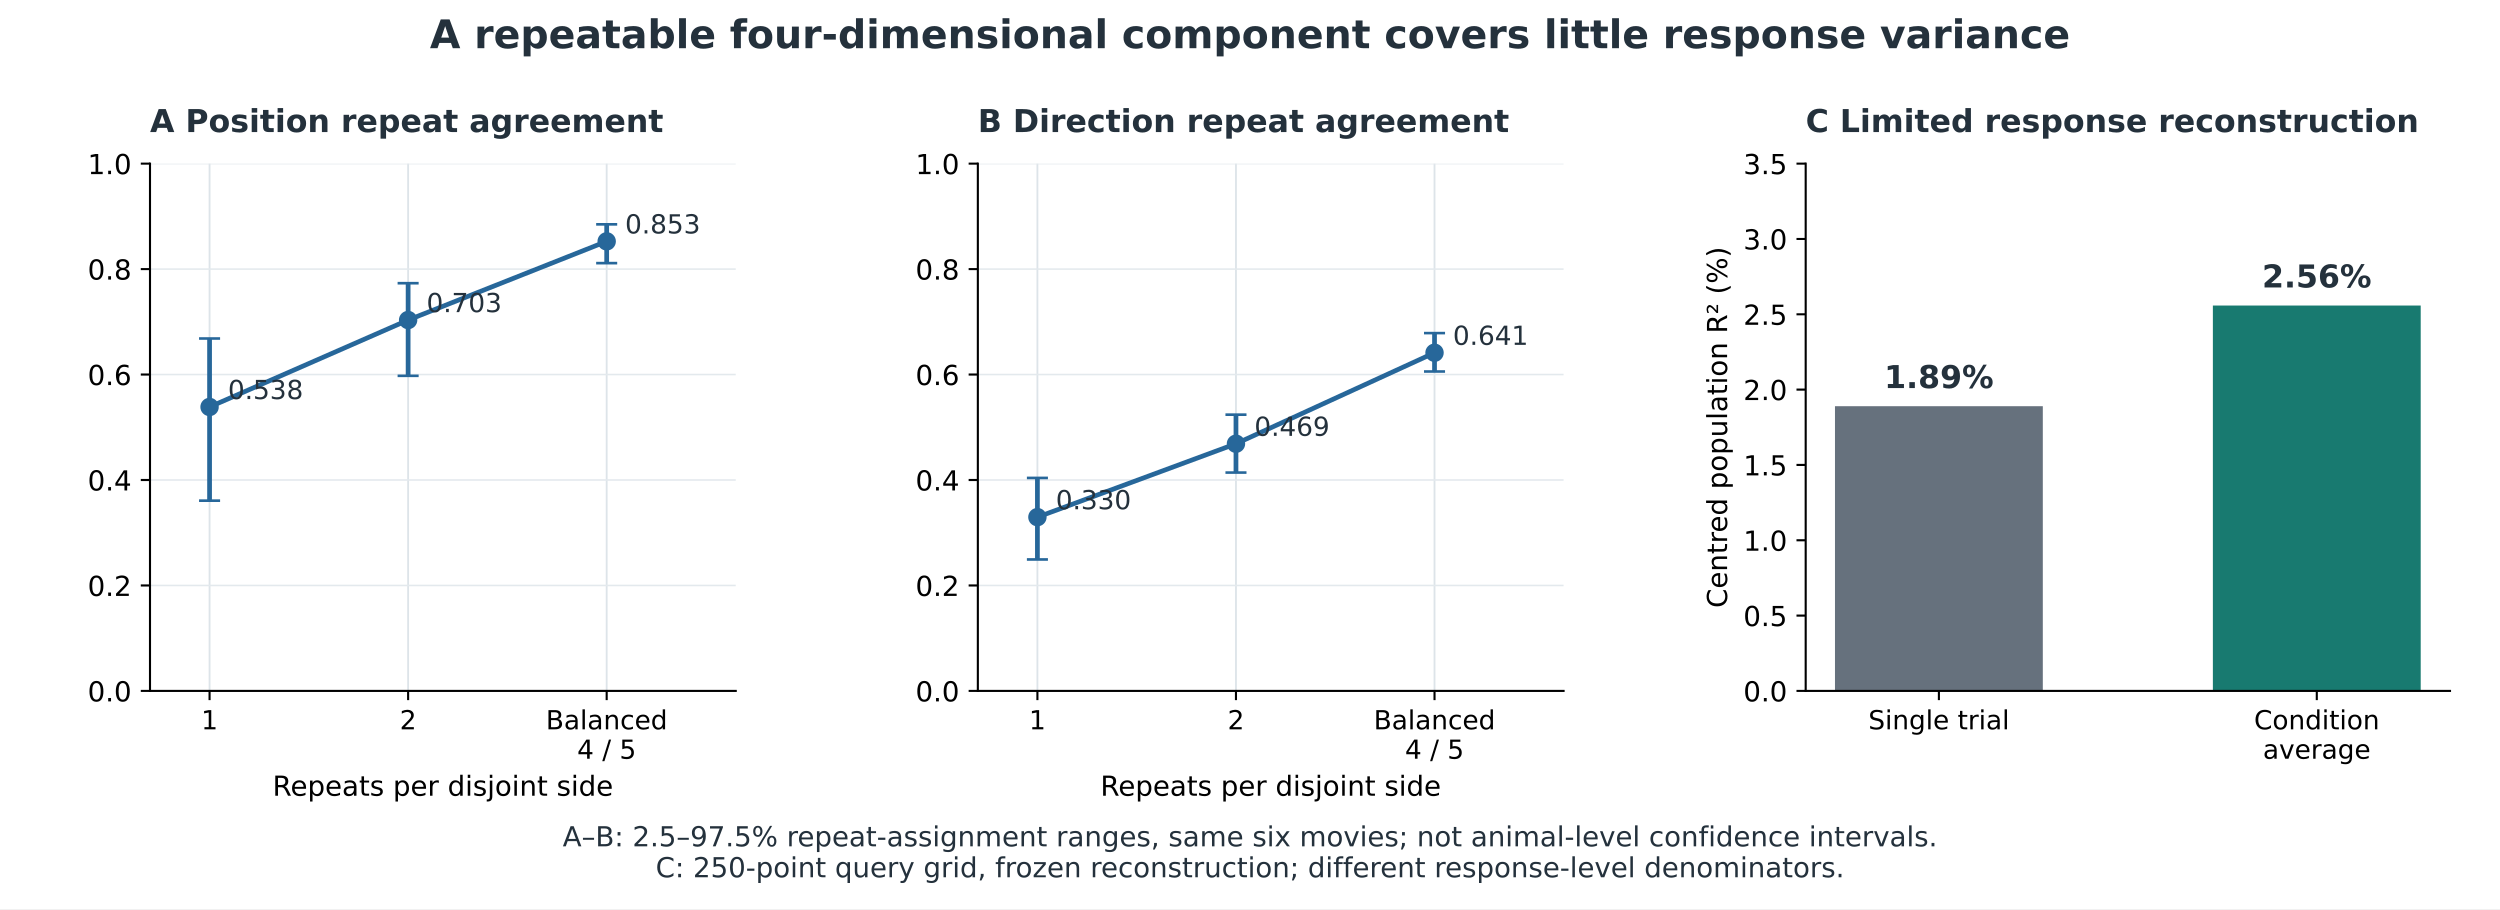
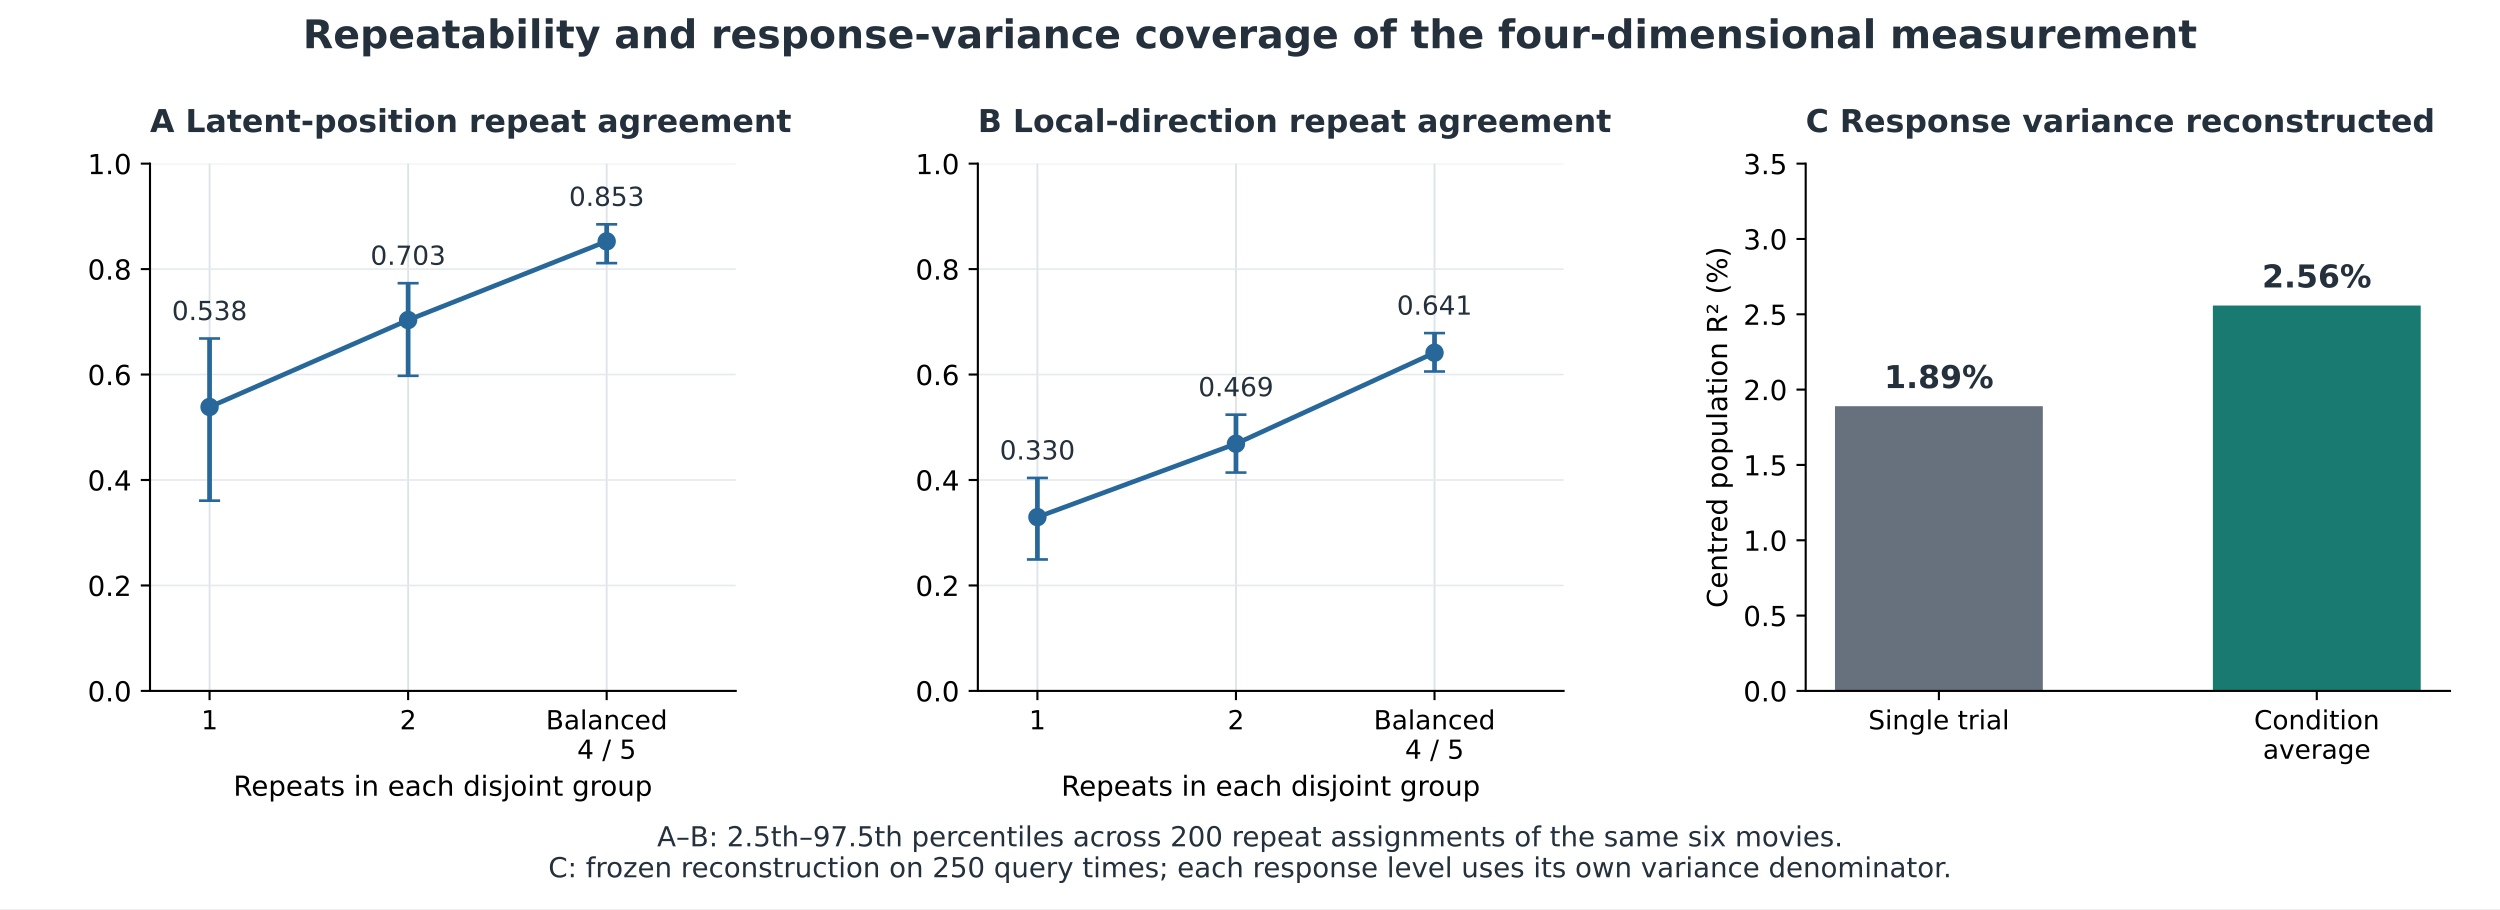
<svg xmlns="http://www.w3.org/2000/svg" xmlns:xlink="http://www.w3.org/1999/xlink" width="950.4pt" height="345.6pt" viewBox="0 0 950.4 345.6" version="1.1">
  <defs>
    <style type="text/css">*{stroke-linejoin: round; stroke-linecap: butt}</style>
  </defs>
  <g id="figure_1">
    <g id="patch_1">
      <path d="M 0 345.6  L 950.4 345.6  L 950.4 0  L 0 0  z " style="fill: #ffffff" />
    </g>
    <g id="axes_1">
      <g id="patch_2">
        <path d="M 57.024 262.656  L 279.698 262.656  L 279.698 62.208  L 57.024 62.208  z " style="fill: #ffffff" />
      </g>
      <g id="matplotlib.axis_1">
        <g id="xtick_1">
          <g id="line2d_1">
            <path d="M 79.669 262.656  L 79.669 62.208  " clip-path="url(#pdab4fd5b08)" style="fill: none; stroke: #dde4e9; stroke-width: 0.7; stroke-linecap: square" />
          </g>
          <g id="line2d_2">
            <defs>
              <path id="m82909401f5" d="M 0 0  L 0 3.5  " style="stroke: #000000; stroke-width: 0.8" />
            </defs>
            <g>
              <use xlink:href="#m82909401f5" x="79.669" y="262.656" style="stroke: #000000; stroke-width: 0.8" />
            </g>
          </g>
          <g id="text_1">
            <text style="font: 10px 'DejaVu Sans'; text-anchor: middle" x="79.669" y="277.254" transform="rotate(-0 79.66885 277.2544)">1</text>
          </g>
        </g>
        <g id="xtick_2">
          <g id="line2d_3">
            <path d="M 155.152 262.656  L 155.152 62.208  " clip-path="url(#pdab4fd5b08)" style="fill: none; stroke: #dde4e9; stroke-width: 0.7; stroke-linecap: square" />
          </g>
          <g id="line2d_4">
            <g>
              <use xlink:href="#m82909401f5" x="155.152" y="262.656" style="stroke: #000000; stroke-width: 0.8" />
            </g>
          </g>
          <g id="text_2">
            <text style="font: 10px 'DejaVu Sans'; text-anchor: middle" x="155.152" y="277.254" transform="rotate(-0 155.1517 277.2544)">2</text>
          </g>
        </g>
        <g id="xtick_3">
          <g id="line2d_5">
            <path d="M 230.635 262.656  L 230.635 62.208  " clip-path="url(#pdab4fd5b08)" style="fill: none; stroke: #dde4e9; stroke-width: 0.7; stroke-linecap: square" />
          </g>
          <g id="line2d_6">
            <g>
              <use xlink:href="#m82909401f5" x="230.635" y="262.656" style="stroke: #000000; stroke-width: 0.8" />
            </g>
          </g>
          <g id="text_3">
            <text style="font: 10px 'DejaVu Sans'" transform="translate(207.5181 277.2544)">Balanced</text>
            <text style="font: 10px 'DejaVu Sans'" transform="translate(219.4095 288.4522)">4 / 5</text>
          </g>
        </g>
        <g id="text_4">
-           <text style="font: 10.5px 'DejaVu Sans'; text-anchor: middle" x="168.361" y="302.51" transform="rotate(-0 168.3612 302.5103)">Repeats per disjoint side</text>
+           <text style="font: 10.5px 'DejaVu Sans'; text-anchor: middle" x="168.361" y="302.51" transform="rotate(-0 168.3612 302.5103)">Repeats in each disjoint group</text>
        </g>
      </g>
      <g id="matplotlib.axis_2">
        <g id="ytick_1">
          <g id="line2d_7">
            <path d="M 57.024 262.656  L 279.698 262.656  " clip-path="url(#pdab4fd5b08)" style="fill: none; stroke: #e3e9ed; stroke-width: 0.6; stroke-linecap: square" />
          </g>
          <g id="line2d_8">
            <defs>
              <path id="ma67abbdd52" d="M 0 0  L -3.5 0  " style="stroke: #000000; stroke-width: 0.8" />
            </defs>
            <g>
              <use xlink:href="#ma67abbdd52" x="57.024" y="262.656" style="stroke: #000000; stroke-width: 0.8" />
            </g>
          </g>
          <g id="text_5">
            <text style="font: 10.5px 'DejaVu Sans'; text-anchor: end" x="50.024" y="266.645" transform="rotate(-0 50.024 266.6452)">0.0</text>
          </g>
        </g>
        <g id="ytick_2">
          <g id="line2d_9">
            <path d="M 57.024 222.566  L 279.698 222.566  " clip-path="url(#pdab4fd5b08)" style="fill: none; stroke: #e3e9ed; stroke-width: 0.6; stroke-linecap: square" />
          </g>
          <g id="line2d_10">
            <g>
              <use xlink:href="#ma67abbdd52" x="57.024" y="222.566" style="stroke: #000000; stroke-width: 0.8" />
            </g>
          </g>
          <g id="text_6">
            <text style="font: 10.5px 'DejaVu Sans'; text-anchor: end" x="50.024" y="226.556" transform="rotate(-0 50.024 226.5556)">0.2</text>
          </g>
        </g>
        <g id="ytick_3">
          <g id="line2d_11">
            <path d="M 57.024 182.477  L 279.698 182.477  " clip-path="url(#pdab4fd5b08)" style="fill: none; stroke: #e3e9ed; stroke-width: 0.6; stroke-linecap: square" />
          </g>
          <g id="line2d_12">
            <g>
              <use xlink:href="#ma67abbdd52" x="57.024" y="182.477" style="stroke: #000000; stroke-width: 0.8" />
            </g>
          </g>
          <g id="text_7">
            <text style="font: 10.5px 'DejaVu Sans'; text-anchor: end" x="50.024" y="186.466" transform="rotate(-0 50.024 186.466)">0.4</text>
          </g>
        </g>
        <g id="ytick_4">
          <g id="line2d_13">
            <path d="M 57.024 142.387  L 279.698 142.387  " clip-path="url(#pdab4fd5b08)" style="fill: none; stroke: #e3e9ed; stroke-width: 0.6; stroke-linecap: square" />
          </g>
          <g id="line2d_14">
            <g>
              <use xlink:href="#ma67abbdd52" x="57.024" y="142.387" style="stroke: #000000; stroke-width: 0.8" />
            </g>
          </g>
          <g id="text_8">
            <text style="font: 10.5px 'DejaVu Sans'; text-anchor: end" x="50.024" y="146.376" transform="rotate(-0 50.024 146.3764)">0.6</text>
          </g>
        </g>
        <g id="ytick_5">
          <g id="line2d_15">
            <path d="M 57.024 102.298  L 279.698 102.298  " clip-path="url(#pdab4fd5b08)" style="fill: none; stroke: #e3e9ed; stroke-width: 0.6; stroke-linecap: square" />
          </g>
          <g id="line2d_16">
            <g>
              <use xlink:href="#ma67abbdd52" x="57.024" y="102.298" style="stroke: #000000; stroke-width: 0.8" />
            </g>
          </g>
          <g id="text_9">
            <text style="font: 10.5px 'DejaVu Sans'; text-anchor: end" x="50.024" y="106.287" transform="rotate(-0 50.024 106.2868)">0.8</text>
          </g>
        </g>
        <g id="ytick_6">
          <g id="line2d_17">
            <path d="M 57.024 62.208  L 279.698 62.208  " clip-path="url(#pdab4fd5b08)" style="fill: none; stroke: #e3e9ed; stroke-width: 0.6; stroke-linecap: square" />
          </g>
          <g id="line2d_18">
            <g>
              <use xlink:href="#ma67abbdd52" x="57.024" y="62.208" style="stroke: #000000; stroke-width: 0.8" />
            </g>
          </g>
          <g id="text_10">
            <text style="font: 10.5px 'DejaVu Sans'; text-anchor: end" x="50.024" y="66.197" transform="rotate(-0 50.024 66.19718)">1.0</text>
          </g>
        </g>
      </g>
      <g id="LineCollection_1">
        <path d="M 79.669 190.337  L 79.669 128.679  " clip-path="url(#pdab4fd5b08)" style="fill: none; stroke: #27679a; stroke-width: 1.8" />
        <path d="M 155.152 142.876  L 155.152 107.665  " clip-path="url(#pdab4fd5b08)" style="fill: none; stroke: #27679a; stroke-width: 1.8" />
        <path d="M 230.635 100.031  L 230.635 85.277  " clip-path="url(#pdab4fd5b08)" style="fill: none; stroke: #27679a; stroke-width: 1.8" />
      </g>
      <g id="line2d_19">
        <defs>
          <path id="m62cc77e29e" d="M 4 0  L -4 -0  " style="stroke: #27679a" />
        </defs>
        <g clip-path="url(#pdab4fd5b08)">
          <use xlink:href="#m62cc77e29e" x="79.669" y="190.337" style="fill: #27679a; stroke: #27679a" />
          <use xlink:href="#m62cc77e29e" x="155.152" y="142.876" style="fill: #27679a; stroke: #27679a" />
          <use xlink:href="#m62cc77e29e" x="230.635" y="100.031" style="fill: #27679a; stroke: #27679a" />
        </g>
      </g>
      <g id="line2d_20">
        <g clip-path="url(#pdab4fd5b08)">
          <use xlink:href="#m62cc77e29e" x="79.669" y="128.679" style="fill: #27679a; stroke: #27679a" />
          <use xlink:href="#m62cc77e29e" x="155.152" y="107.665" style="fill: #27679a; stroke: #27679a" />
          <use xlink:href="#m62cc77e29e" x="230.635" y="85.277" style="fill: #27679a; stroke: #27679a" />
        </g>
      </g>
      <g id="line2d_21">
        <path d="M 79.669 154.716  L 155.152 121.666  L 230.635 91.751  " clip-path="url(#pdab4fd5b08)" style="fill: none; stroke: #27679a; stroke-width: 1.8; stroke-linecap: square" />
        <defs>
          <path id="m13ce109597" d="M 0 3  C 0.796 3 1.559 2.684 2.121 2.121  C 2.684 1.559 3 0.796 3 0  C 3 -0.796 2.684 -1.559 2.121 -2.121  C 1.559 -2.684 0.796 -3 0 -3  C -0.796 -3 -1.559 -2.684 -2.121 -2.121  C -2.684 -1.559 -3 -0.796 -3 0  C -3 0.796 -2.684 1.559 -2.121 2.121  C -1.559 2.684 -0.796 3 0 3  z " style="stroke: #27679a" />
        </defs>
        <g clip-path="url(#pdab4fd5b08)">
          <use xlink:href="#m13ce109597" x="79.669" y="154.716" style="fill: #27679a; stroke: #27679a" />
          <use xlink:href="#m13ce109597" x="155.152" y="121.666" style="fill: #27679a; stroke: #27679a" />
          <use xlink:href="#m13ce109597" x="230.635" y="91.751" style="fill: #27679a; stroke: #27679a" />
        </g>
      </g>
      <g id="patch_3">
        <path d="M 57.024 262.656  L 57.024 62.208  " style="fill: none; stroke: #000000; stroke-width: 0.8; stroke-linejoin: miter; stroke-linecap: square" />
      </g>
      <g id="patch_4">
        <path d="M 57.024 262.656  L 279.698 262.656  " style="fill: none; stroke: #000000; stroke-width: 0.8; stroke-linejoin: miter; stroke-linecap: square" />
      </g>
      <g id="text_11">
-         <text style="fill: #24313c; font: 10px 'DejaVu Sans'; text-anchor: start" x="86.669" y="151.716" transform="rotate(-0 86.66885 151.7157)">0.538</text>
+         <text style="fill: #24313c; font: 10px 'DejaVu Sans'; text-anchor: middle" x="79.669" y="121.68" transform="rotate(-0 79.66885 121.6795)">0.538</text>
      </g>
      <g id="text_12">
-         <text style="fill: #24313c; font: 10px 'DejaVu Sans'; text-anchor: start" x="162.152" y="118.666" transform="rotate(-0 162.1517 118.6658)">0.703</text>
+         <text style="fill: #24313c; font: 10px 'DejaVu Sans'; text-anchor: middle" x="155.152" y="100.665" transform="rotate(-0 155.1517 100.6653)">0.703</text>
      </g>
      <g id="text_13">
-         <text style="fill: #24313c; font: 10px 'DejaVu Sans'; text-anchor: start" x="237.635" y="88.751" transform="rotate(-0 237.6345 88.75132)">0.853</text>
+         <text style="fill: #24313c; font: 10px 'DejaVu Sans'; text-anchor: middle" x="230.635" y="78.277" transform="rotate(-0 230.6345 78.27736)">0.853</text>
      </g>
      <g id="text_14">
-         <text style="fill: #24313c; font: 700 12px 'DejaVu Sans'; text-anchor: start" x="57.024" y="50.208" transform="rotate(-0 57.024 50.208)">A  Position repeat agreement</text>
+         <text style="fill: #24313c; font: 700 12px 'DejaVu Sans'; text-anchor: start" x="57.024" y="50.208" transform="rotate(-0 57.024 50.208)">A  Latent-position repeat agreement</text>
      </g>
    </g>
    <g id="axes_2">
      <g id="patch_5">
        <path d="M 371.737 262.656  L 594.411 262.656  L 594.411 62.208  L 371.737 62.208  z " style="fill: #ffffff" />
      </g>
      <g id="matplotlib.axis_3">
        <g id="xtick_4">
          <g id="line2d_22">
            <path d="M 394.382 262.656  L 394.382 62.208  " clip-path="url(#pce3452a303)" style="fill: none; stroke: #dde4e9; stroke-width: 0.7; stroke-linecap: square" />
          </g>
          <g id="line2d_23">
            <g>
              <use xlink:href="#m82909401f5" x="394.382" y="262.656" style="stroke: #000000; stroke-width: 0.8" />
            </g>
          </g>
          <g id="text_15">
            <text style="font: 10px 'DejaVu Sans'; text-anchor: middle" x="394.382" y="277.254" transform="rotate(-0 394.382 277.2544)">1</text>
          </g>
        </g>
        <g id="xtick_5">
          <g id="line2d_24">
            <path d="M 469.865 262.656  L 469.865 62.208  " clip-path="url(#pce3452a303)" style="fill: none; stroke: #dde4e9; stroke-width: 0.7; stroke-linecap: square" />
          </g>
          <g id="line2d_25">
            <g>
              <use xlink:href="#m82909401f5" x="469.865" y="262.656" style="stroke: #000000; stroke-width: 0.8" />
            </g>
          </g>
          <g id="text_16">
            <text style="font: 10px 'DejaVu Sans'; text-anchor: middle" x="469.865" y="277.254" transform="rotate(-0 469.8648 277.2544)">2</text>
          </g>
        </g>
        <g id="xtick_6">
          <g id="line2d_26">
            <path d="M 545.348 262.656  L 545.348 62.208  " clip-path="url(#pce3452a303)" style="fill: none; stroke: #dde4e9; stroke-width: 0.7; stroke-linecap: square" />
          </g>
          <g id="line2d_27">
            <g>
              <use xlink:href="#m82909401f5" x="545.348" y="262.656" style="stroke: #000000; stroke-width: 0.8" />
            </g>
          </g>
          <g id="text_17">
            <text style="font: 10px 'DejaVu Sans'" transform="translate(522.2312 277.2544)">Balanced</text>
            <text style="font: 10px 'DejaVu Sans'" transform="translate(534.1226 288.4522)">4 / 5</text>
          </g>
        </g>
        <g id="text_18">
-           <text style="font: 10.5px 'DejaVu Sans'; text-anchor: middle" x="483.074" y="302.51" transform="rotate(-0 483.0743 302.5103)">Repeats per disjoint side</text>
+           <text style="font: 10.5px 'DejaVu Sans'; text-anchor: middle" x="483.074" y="302.51" transform="rotate(-0 483.0743 302.5103)">Repeats in each disjoint group</text>
        </g>
      </g>
      <g id="matplotlib.axis_4">
        <g id="ytick_7">
          <g id="line2d_28">
            <path d="M 371.737 262.656  L 594.411 262.656  " clip-path="url(#pce3452a303)" style="fill: none; stroke: #e3e9ed; stroke-width: 0.6; stroke-linecap: square" />
          </g>
          <g id="line2d_29">
            <g>
              <use xlink:href="#ma67abbdd52" x="371.737" y="262.656" style="stroke: #000000; stroke-width: 0.8" />
            </g>
          </g>
          <g id="text_19">
            <text style="font: 10.5px 'DejaVu Sans'; text-anchor: end" x="364.737" y="266.645" transform="rotate(-0 364.7371 266.6452)">0.0</text>
          </g>
        </g>
        <g id="ytick_8">
          <g id="line2d_30">
            <path d="M 371.737 222.566  L 594.411 222.566  " clip-path="url(#pce3452a303)" style="fill: none; stroke: #e3e9ed; stroke-width: 0.6; stroke-linecap: square" />
          </g>
          <g id="line2d_31">
            <g>
              <use xlink:href="#ma67abbdd52" x="371.737" y="222.566" style="stroke: #000000; stroke-width: 0.8" />
            </g>
          </g>
          <g id="text_20">
            <text style="font: 10.5px 'DejaVu Sans'; text-anchor: end" x="364.737" y="226.556" transform="rotate(-0 364.7371 226.5556)">0.2</text>
          </g>
        </g>
        <g id="ytick_9">
          <g id="line2d_32">
            <path d="M 371.737 182.477  L 594.411 182.477  " clip-path="url(#pce3452a303)" style="fill: none; stroke: #e3e9ed; stroke-width: 0.6; stroke-linecap: square" />
          </g>
          <g id="line2d_33">
            <g>
              <use xlink:href="#ma67abbdd52" x="371.737" y="182.477" style="stroke: #000000; stroke-width: 0.8" />
            </g>
          </g>
          <g id="text_21">
            <text style="font: 10.5px 'DejaVu Sans'; text-anchor: end" x="364.737" y="186.466" transform="rotate(-0 364.7371 186.466)">0.4</text>
          </g>
        </g>
        <g id="ytick_10">
          <g id="line2d_34">
            <path d="M 371.737 142.387  L 594.411 142.387  " clip-path="url(#pce3452a303)" style="fill: none; stroke: #e3e9ed; stroke-width: 0.6; stroke-linecap: square" />
          </g>
          <g id="line2d_35">
            <g>
              <use xlink:href="#ma67abbdd52" x="371.737" y="142.387" style="stroke: #000000; stroke-width: 0.8" />
            </g>
          </g>
          <g id="text_22">
            <text style="font: 10.5px 'DejaVu Sans'; text-anchor: end" x="364.737" y="146.376" transform="rotate(-0 364.7371 146.3764)">0.6</text>
          </g>
        </g>
        <g id="ytick_11">
          <g id="line2d_36">
            <path d="M 371.737 102.298  L 594.411 102.298  " clip-path="url(#pce3452a303)" style="fill: none; stroke: #e3e9ed; stroke-width: 0.6; stroke-linecap: square" />
          </g>
          <g id="line2d_37">
            <g>
              <use xlink:href="#ma67abbdd52" x="371.737" y="102.298" style="stroke: #000000; stroke-width: 0.8" />
            </g>
          </g>
          <g id="text_23">
            <text style="font: 10.5px 'DejaVu Sans'; text-anchor: end" x="364.737" y="106.287" transform="rotate(-0 364.7371 106.2868)">0.8</text>
          </g>
        </g>
        <g id="ytick_12">
          <g id="line2d_38">
            <path d="M 371.737 62.208  L 594.411 62.208  " clip-path="url(#pce3452a303)" style="fill: none; stroke: #e3e9ed; stroke-width: 0.6; stroke-linecap: square" />
          </g>
          <g id="line2d_39">
            <g>
              <use xlink:href="#ma67abbdd52" x="371.737" y="62.208" style="stroke: #000000; stroke-width: 0.8" />
            </g>
          </g>
          <g id="text_24">
            <text style="font: 10.5px 'DejaVu Sans'; text-anchor: end" x="364.737" y="66.197" transform="rotate(-0 364.7371 66.19718)">1.0</text>
          </g>
        </g>
      </g>
      <g id="LineCollection_2">
        <path d="M 394.382 212.682  L 394.382 181.69  " clip-path="url(#pce3452a303)" style="fill: none; stroke: #27679a; stroke-width: 1.8" />
        <path d="M 469.865 179.647  L 469.865 157.641  " clip-path="url(#pce3452a303)" style="fill: none; stroke: #27679a; stroke-width: 1.8" />
        <path d="M 545.348 141.224  L 545.348 126.628  " clip-path="url(#pce3452a303)" style="fill: none; stroke: #27679a; stroke-width: 1.8" />
      </g>
      <g id="line2d_40">
        <g clip-path="url(#pce3452a303)">
          <use xlink:href="#m62cc77e29e" x="394.382" y="212.682" style="fill: #27679a; stroke: #27679a" />
          <use xlink:href="#m62cc77e29e" x="469.865" y="179.647" style="fill: #27679a; stroke: #27679a" />
          <use xlink:href="#m62cc77e29e" x="545.348" y="141.224" style="fill: #27679a; stroke: #27679a" />
        </g>
      </g>
      <g id="line2d_41">
        <g clip-path="url(#pce3452a303)">
          <use xlink:href="#m62cc77e29e" x="394.382" y="181.69" style="fill: #27679a; stroke: #27679a" />
          <use xlink:href="#m62cc77e29e" x="469.865" y="157.641" style="fill: #27679a; stroke: #27679a" />
          <use xlink:href="#m62cc77e29e" x="545.348" y="126.628" style="fill: #27679a; stroke: #27679a" />
        </g>
      </g>
      <g id="line2d_42">
        <path d="M 394.382 196.595  L 469.865 168.69  L 545.348 134.098  " clip-path="url(#pce3452a303)" style="fill: none; stroke: #27679a; stroke-width: 1.8; stroke-linecap: square" />
        <g clip-path="url(#pce3452a303)">
          <use xlink:href="#m13ce109597" x="394.382" y="196.595" style="fill: #27679a; stroke: #27679a" />
          <use xlink:href="#m13ce109597" x="469.865" y="168.69" style="fill: #27679a; stroke: #27679a" />
          <use xlink:href="#m13ce109597" x="545.348" y="134.098" style="fill: #27679a; stroke: #27679a" />
        </g>
      </g>
      <g id="patch_6">
        <path d="M 371.737 262.656  L 371.737 62.208  " style="fill: none; stroke: #000000; stroke-width: 0.8; stroke-linejoin: miter; stroke-linecap: square" />
      </g>
      <g id="patch_7">
        <path d="M 371.737 262.656  L 594.411 262.656  " style="fill: none; stroke: #000000; stroke-width: 0.8; stroke-linejoin: miter; stroke-linecap: square" />
      </g>
      <g id="text_25">
-         <text style="fill: #24313c; font: 10px 'DejaVu Sans'; text-anchor: start" x="401.382" y="193.595" transform="rotate(-0 401.382 193.5949)">0.330</text>
+         <text style="fill: #24313c; font: 10px 'DejaVu Sans'; text-anchor: middle" x="394.382" y="174.69" transform="rotate(-0 394.382 174.6902)">0.330</text>
      </g>
      <g id="text_26">
-         <text style="fill: #24313c; font: 10px 'DejaVu Sans'; text-anchor: start" x="476.865" y="165.69" transform="rotate(-0 476.8648 165.6897)">0.469</text>
+         <text style="fill: #24313c; font: 10px 'DejaVu Sans'; text-anchor: middle" x="469.865" y="150.641" transform="rotate(-0 469.8648 150.641)">0.469</text>
      </g>
      <g id="text_27">
-         <text style="fill: #24313c; font: 10px 'DejaVu Sans'; text-anchor: start" x="552.348" y="131.098" transform="rotate(-0 552.3476 131.0983)">0.641</text>
+         <text style="fill: #24313c; font: 10px 'DejaVu Sans'; text-anchor: middle" x="545.348" y="119.628" transform="rotate(-0 545.3476 119.6277)">0.641</text>
      </g>
      <g id="text_28">
-         <text style="fill: #24313c; font: 700 12px 'DejaVu Sans'; text-anchor: start" x="371.737" y="50.208" transform="rotate(-0 371.7371 50.208)">B  Direction repeat agreement</text>
+         <text style="fill: #24313c; font: 700 12px 'DejaVu Sans'; text-anchor: start" x="371.737" y="50.208" transform="rotate(-0 371.7371 50.208)">B  Local-direction repeat agreement</text>
      </g>
    </g>
    <g id="axes_3">
      <g id="patch_8">
        <path d="M 686.45 262.656  L 931.392 262.656  L 931.392 62.208  L 686.45 62.208  z " style="fill: #ffffff" />
      </g>
      <g id="matplotlib.axis_5">
        <g id="xtick_7">
          <g id="line2d_43">
            <g>
              <use xlink:href="#m82909401f5" x="737.091" y="262.656" style="stroke: #000000; stroke-width: 0.8" />
            </g>
          </g>
          <g id="text_29">
            <text style="font: 10px 'DejaVu Sans'; text-anchor: middle" x="737.091" y="277.254" transform="rotate(-0 737.0907 277.2544)">Single trial</text>
          </g>
        </g>
        <g id="xtick_8">
          <g id="line2d_44">
            <g>
              <use xlink:href="#m82909401f5" x="880.752" y="262.656" style="stroke: #000000; stroke-width: 0.8" />
            </g>
          </g>
          <g id="text_30">
            <text style="font: 10px 'DejaVu Sans'" transform="translate(856.8914 277.2544)">Condition</text>
            <text style="font: 10px 'DejaVu Sans'" transform="translate(860.2812 288.4522)">average</text>
          </g>
        </g>
      </g>
      <g id="matplotlib.axis_6">
        <g id="ytick_13">
          <g id="line2d_45">
            <g>
              <use xlink:href="#ma67abbdd52" x="686.45" y="262.656" style="stroke: #000000; stroke-width: 0.8" />
            </g>
          </g>
          <g id="text_31">
            <text style="font: 10.5px 'DejaVu Sans'; text-anchor: end" x="679.45" y="266.645" transform="rotate(-0 679.4502 266.6452)">0.0</text>
          </g>
        </g>
        <g id="ytick_14">
          <g id="line2d_46">
            <g>
              <use xlink:href="#ma67abbdd52" x="686.45" y="234.021" style="stroke: #000000; stroke-width: 0.8" />
            </g>
          </g>
          <g id="text_32">
            <text style="font: 10.5px 'DejaVu Sans'; text-anchor: end" x="679.45" y="238.01" transform="rotate(-0 679.4502 238.0098)">0.5</text>
          </g>
        </g>
        <g id="ytick_15">
          <g id="line2d_47">
            <g>
              <use xlink:href="#ma67abbdd52" x="686.45" y="205.385" style="stroke: #000000; stroke-width: 0.8" />
            </g>
          </g>
          <g id="text_33">
            <text style="font: 10.5px 'DejaVu Sans'; text-anchor: end" x="679.45" y="209.374" transform="rotate(-0 679.4502 209.3743)">1.0</text>
          </g>
        </g>
        <g id="ytick_16">
          <g id="line2d_48">
            <g>
              <use xlink:href="#ma67abbdd52" x="686.45" y="176.75" style="stroke: #000000; stroke-width: 0.8" />
            </g>
          </g>
          <g id="text_34">
            <text style="font: 10.5px 'DejaVu Sans'; text-anchor: end" x="679.45" y="180.739" transform="rotate(-0 679.4502 180.7389)">1.5</text>
          </g>
        </g>
        <g id="ytick_17">
          <g id="line2d_49">
            <g>
              <use xlink:href="#ma67abbdd52" x="686.45" y="148.114" style="stroke: #000000; stroke-width: 0.8" />
            </g>
          </g>
          <g id="text_35">
            <text style="font: 10.5px 'DejaVu Sans'; text-anchor: end" x="679.45" y="152.103" transform="rotate(-0 679.4502 152.1035)">2.0</text>
          </g>
        </g>
        <g id="ytick_18">
          <g id="line2d_50">
            <g>
              <use xlink:href="#ma67abbdd52" x="686.45" y="119.479" style="stroke: #000000; stroke-width: 0.8" />
            </g>
          </g>
          <g id="text_36">
            <text style="font: 10.5px 'DejaVu Sans'; text-anchor: end" x="679.45" y="123.468" transform="rotate(-0 679.4502 123.468)">2.5</text>
          </g>
        </g>
        <g id="ytick_19">
          <g id="line2d_51">
            <g>
              <use xlink:href="#ma67abbdd52" x="686.45" y="90.843" style="stroke: #000000; stroke-width: 0.8" />
            </g>
          </g>
          <g id="text_37">
            <text style="font: 10.5px 'DejaVu Sans'; text-anchor: end" x="679.45" y="94.833" transform="rotate(-0 679.4502 94.83261)">3.0</text>
          </g>
        </g>
        <g id="ytick_20">
          <g id="line2d_52">
            <g>
              <use xlink:href="#ma67abbdd52" x="686.45" y="62.208" style="stroke: #000000; stroke-width: 0.8" />
            </g>
          </g>
          <g id="text_38">
            <text style="font: 10.5px 'DejaVu Sans'; text-anchor: end" x="679.45" y="66.197" transform="rotate(-0 679.4502 66.19718)">3.5</text>
          </g>
        </g>
        <g id="text_39">
          <text style="font: 10.5px 'DejaVu Sans'; text-anchor: middle" x="656.568" y="162.432" transform="rotate(-90 656.5682 162.432)">Centred population R² (%)</text>
        </g>
      </g>
      <g id="patch_9">
        <path d="M 697.584 262.656  L 776.597 262.656  L 776.597 154.413  L 697.584 154.413  z " clip-path="url(#pd8da719247)" style="fill: #66717d" />
      </g>
      <g id="patch_10">
        <path d="M 841.245 262.656  L 920.258 262.656  L 920.258 116.156  L 841.245 116.156  z " clip-path="url(#pd8da719247)" style="fill: #187a70" />
      </g>
      <g id="patch_11">
        <path d="M 686.45 262.656  L 686.45 62.208  " style="fill: none; stroke: #000000; stroke-width: 0.8; stroke-linejoin: miter; stroke-linecap: square" />
      </g>
      <g id="patch_12">
        <path d="M 686.45 262.656  L 931.392 262.656  " style="fill: none; stroke: #000000; stroke-width: 0.8; stroke-linejoin: miter; stroke-linecap: square" />
      </g>
      <g id="text_40">
        <text style="fill: #24313c; font: 700 12px 'DejaVu Sans'; text-anchor: middle" x="737.091" y="147.54" transform="rotate(-0 737.0907 147.5403)">1.89%</text>
      </g>
      <g id="text_41">
        <text style="fill: #24313c; font: 700 12px 'DejaVu Sans'; text-anchor: middle" x="880.752" y="109.283" transform="rotate(-0 880.7515 109.283)">2.56%</text>
      </g>
      <g id="text_42">
-         <text style="fill: #24313c; font: 700 12px 'DejaVu Sans'; text-anchor: start" x="686.45" y="50.208" transform="rotate(-0 686.4502 50.208)">C  Limited response reconstruction</text>
+         <text style="fill: #24313c; font: 700 12px 'DejaVu Sans'; text-anchor: start" x="686.45" y="50.208" transform="rotate(-0 686.4502 50.208)">C  Response variance reconstructed</text>
      </g>
    </g>
    <g id="text_43">
-       <text style="fill: #24313c; font: 700 15px 'DejaVu Sans'; text-anchor: middle" x="475.2" y="18.31" transform="rotate(-0 475.2 18.30966)">A repeatable four-dimensional component covers little response variance</text>
+       <text style="fill: #24313c; font: 700 15px 'DejaVu Sans'; text-anchor: middle" x="475.2" y="18.31" transform="rotate(-0 475.2 18.30966)">Repeatability and response-variance coverage of the four-dimensional measurement</text>
    </g>
    <g id="text_44">
-       <text style="fill: #24313c; font: 10.5px 'DejaVu Sans'" transform="translate(213.9157 321.7463)">A–B: 2.5–97.5% repeat-assignment ranges, same six movies; not animal-level confidence intervals.</text>
-       <text style="fill: #24313c; font: 10.5px 'DejaVu Sans'" transform="translate(249.2572 333.504)">C: 250-point query grid, frozen reconstruction; different response-level denominators.</text>
+       <text style="fill: #24313c; font: 10.5px 'DejaVu Sans'" transform="translate(249.8109 321.7463)">A–B: 2.5th–97.5th percentiles across 200 repeat assignments of the same six movies.</text>
+       <text style="fill: #24313c; font: 10.5px 'DejaVu Sans'" transform="translate(208.4508 333.504)">C: frozen reconstruction on 250 query times; each response level uses its own variance denominator.</text>
    </g>
  </g>
  <defs>
    <clipPath id="pdab4fd5b08">
      <rect x="57.024" y="62.208" width="222.674" height="200.448" />
    </clipPath>
    <clipPath id="pce3452a303">
      <rect x="371.737" y="62.208" width="222.674" height="200.448" />
    </clipPath>
    <clipPath id="pd8da719247">
      <rect x="686.45" y="62.208" width="244.942" height="200.448" />
    </clipPath>
  </defs>
</svg>
